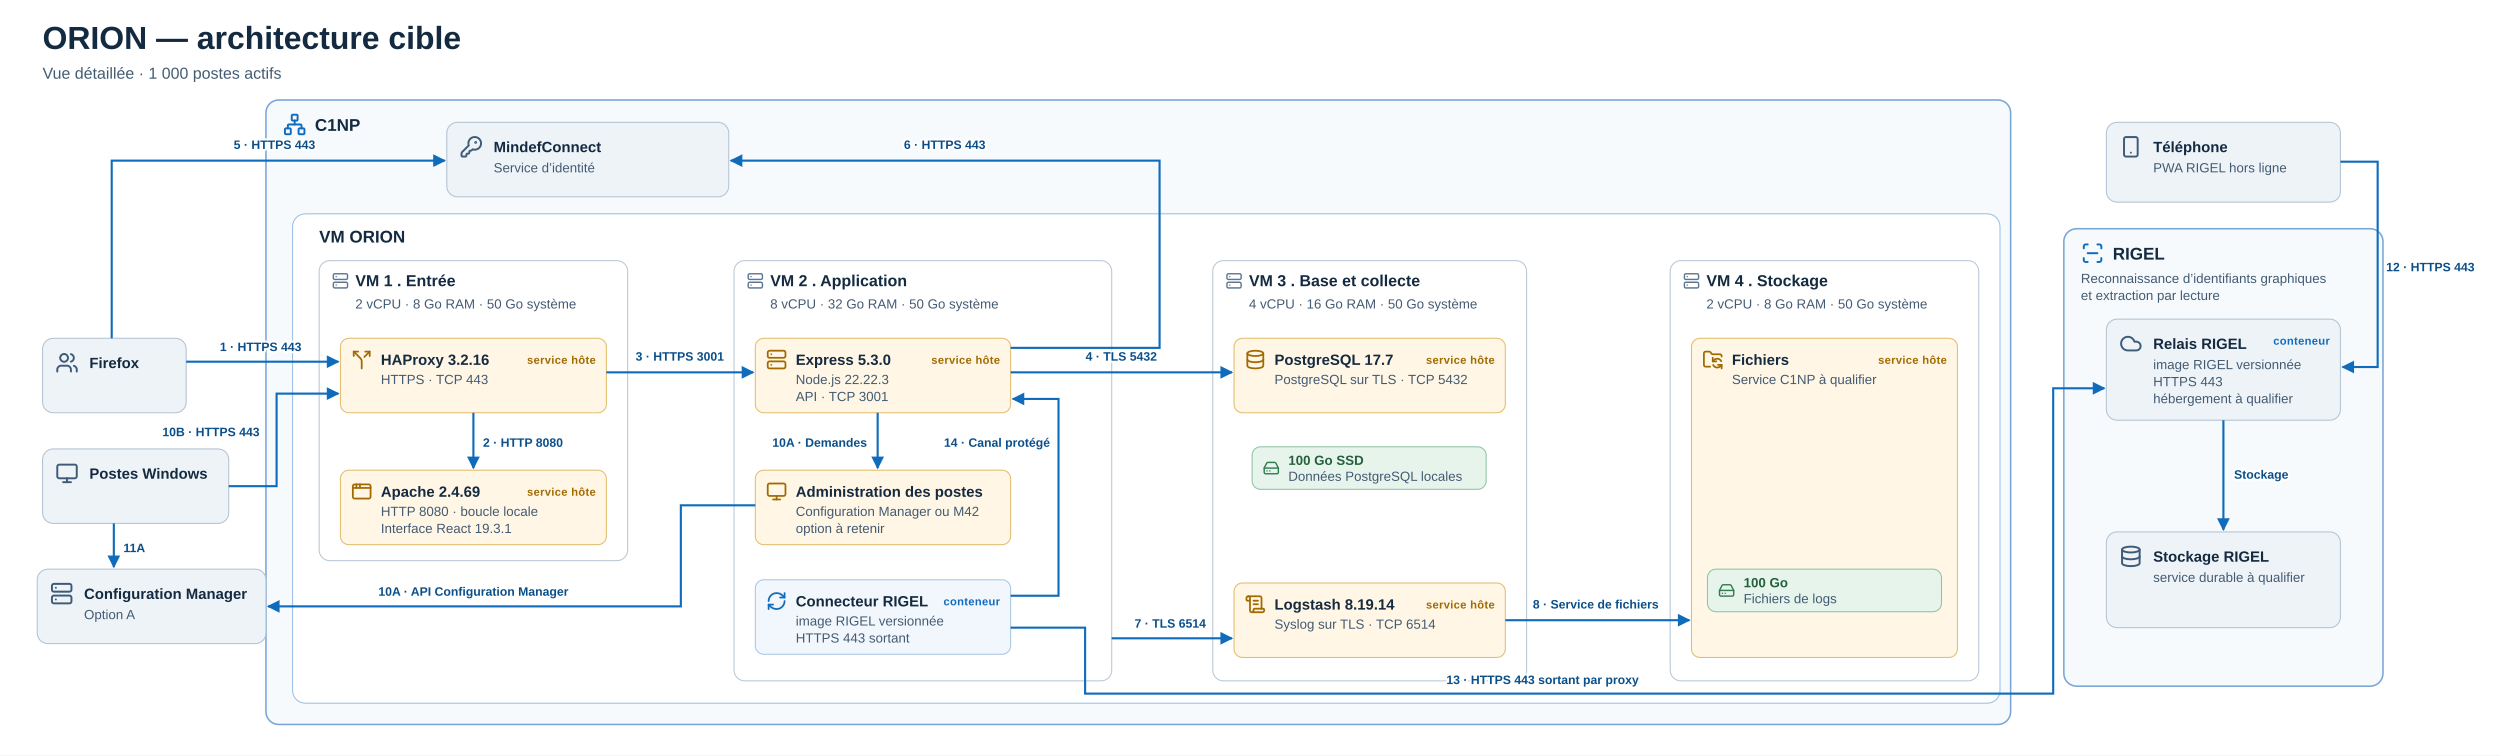
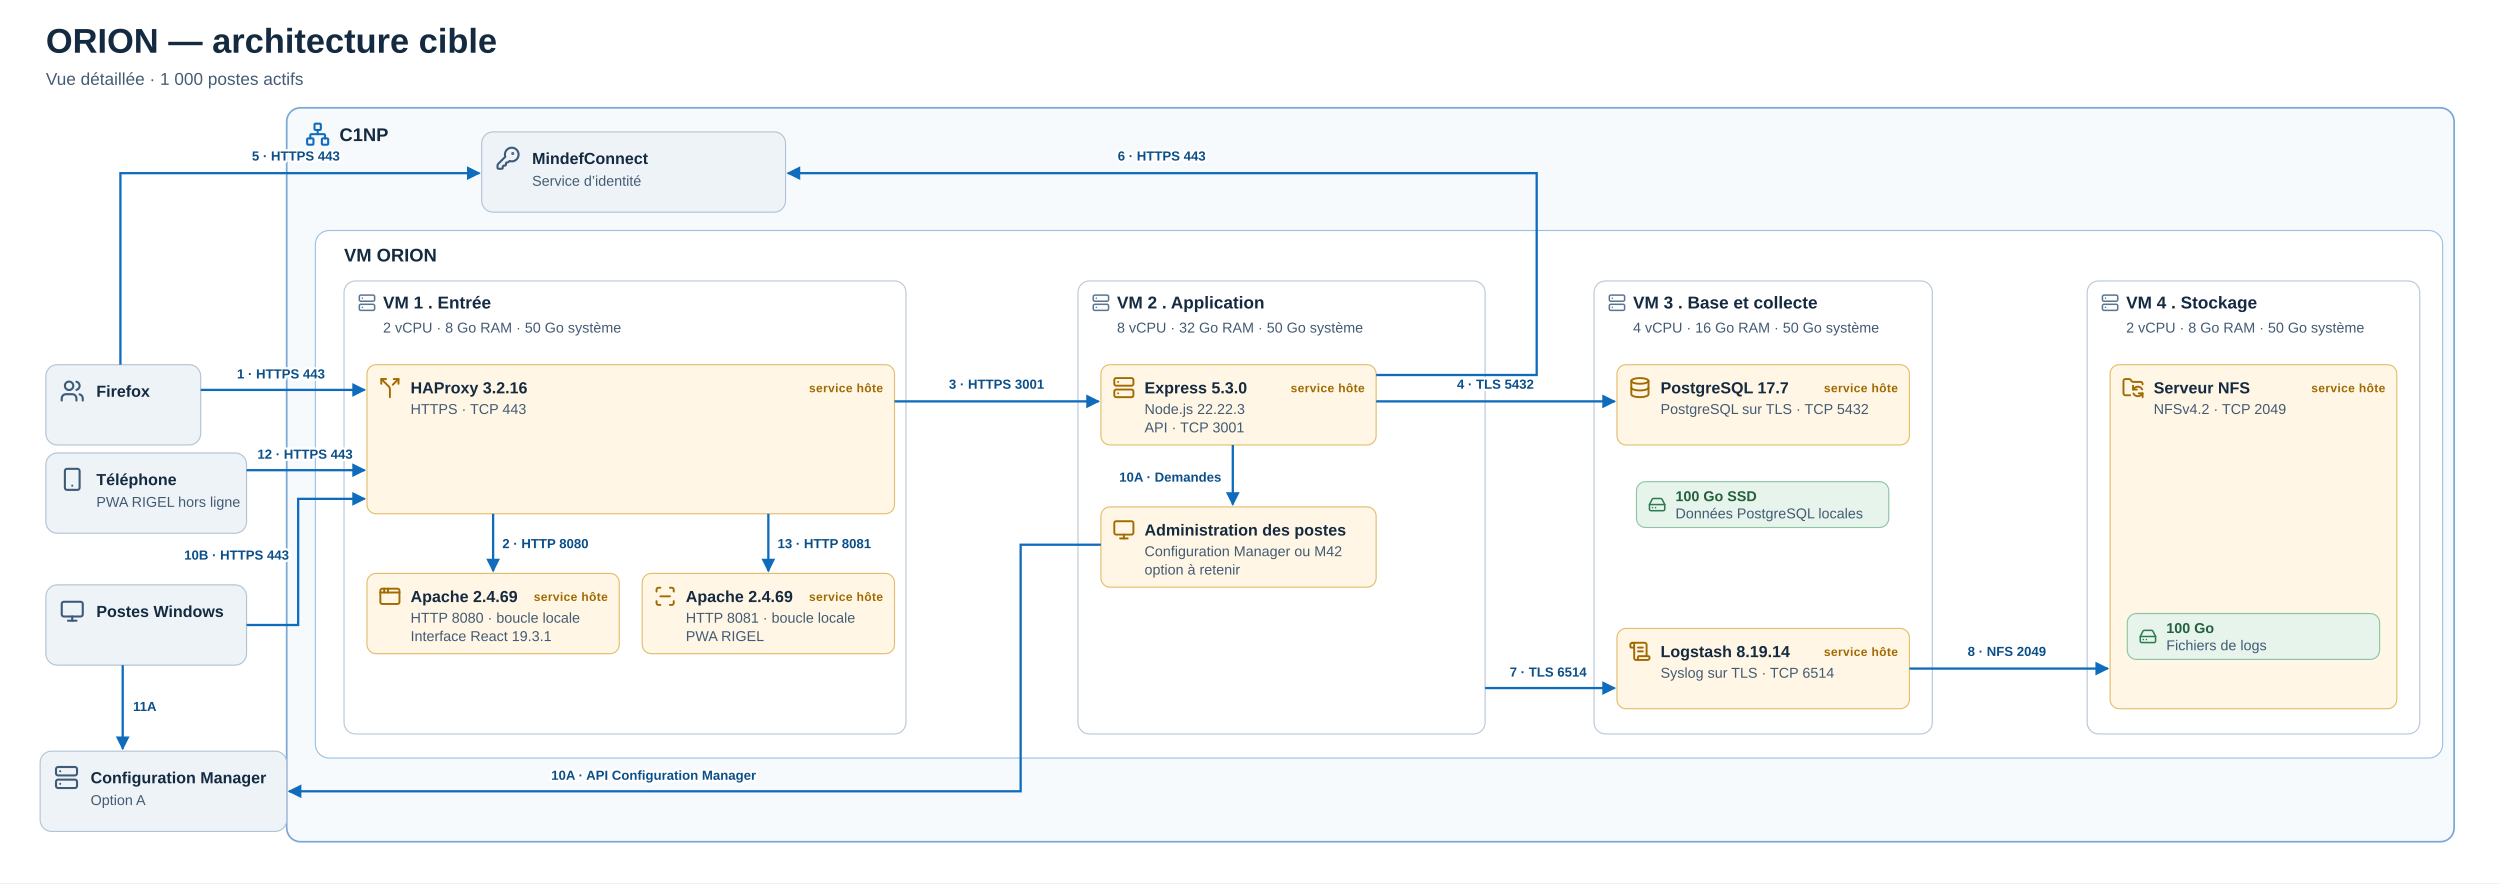
- <svg xmlns="http://www.w3.org/2000/svg" width="2350" height="710" viewBox="0 0 2350 710" role="img" aria-labelledby="title desc">
+ <svg xmlns="http://www.w3.org/2000/svg" width="2180" height="770" viewBox="0 0 2180 770" role="img" aria-labelledby="title desc">
  <defs>
    <marker id="arrow" viewBox="0 0 10 10" refX="9" refY="5" markerWidth="6" markerHeight="6" orient="auto">
      <path d="M0 0 L10 5 L0 10 Z" fill="#0f6cbd" />
    </marker>
    <marker id="arrow-start" viewBox="0 0 10 10" refX="1" refY="5" markerWidth="6" markerHeight="6" orient="auto">
      <path d="M10 0 L0 5 L10 10 Z" fill="#0f6cbd" />
    </marker>
    <symbol id="i-network" viewBox="0 0 24 24" fill="none" stroke="currentColor" stroke-width="2" stroke-linecap="round" stroke-linejoin="round">
      <rect x="16" y="16" width="6" height="6" rx="1" />
      <rect x="2" y="16" width="6" height="6" rx="1" />
      <rect x="9" y="2" width="6" height="6" rx="1" />
      <path d="M5 16v-3a1 1 0 0 1 1-1h12a1 1 0 0 1 1 1v3" />
      <path d="M12 12V8" />
    </symbol>
    <symbol id="i-server" viewBox="0 0 24 24" fill="none" stroke="currentColor" stroke-width="2" stroke-linecap="round" stroke-linejoin="round">
      <rect width="20" height="8" x="2" y="2" rx="2" ry="2" />
      <rect width="20" height="8" x="2" y="14" rx="2" ry="2" />
      <line x1="6" x2="6.01" y1="6" y2="6" />
      <line x1="6" x2="6.01" y1="18" y2="18" />
    </symbol>
    <symbol id="i-users" viewBox="0 0 24 24" fill="none" stroke="currentColor" stroke-width="2" stroke-linecap="round" stroke-linejoin="round">
      <path d="M16 21v-2a4 4 0 0 0-4-4H6a4 4 0 0 0-4 4v2" />
      <circle cx="9" cy="7" r="4" />
      <path d="M22 21v-2a4 4 0 0 0-3-3.87" />
      <path d="M16 3.13a4 4 0 0 1 0 7.75" />
    </symbol>
+     <symbol id="i-smartphone" viewBox="0 0 24 24" fill="none" stroke="currentColor" stroke-width="2" stroke-linecap="round" stroke-linejoin="round">
+       <rect width="14" height="20" x="5" y="2" rx="2" ry="2" />
+       <path d="M12 18h.01" />
+     </symbol>
    <symbol id="i-monitor" viewBox="0 0 24 24" fill="none" stroke="currentColor" stroke-width="2" stroke-linecap="round" stroke-linejoin="round">
      <rect width="20" height="14" x="2" y="3" rx="2" />
      <line x1="8" x2="16" y1="21" y2="21" />
      <line x1="12" x2="12" y1="17" y2="21" />
    </symbol>
    <symbol id="i-key-round" viewBox="0 0 24 24" fill="none" stroke="currentColor" stroke-width="2" stroke-linecap="round" stroke-linejoin="round">
      <path d="M2.586 17.414A2 2 0 0 0 2 18.828V21a1 1 0 0 0 1 1h3a1 1 0 0 0 1-1v-1a1 1 0 0 1 1-1h1a1 1 0 0 0 1-1v-1a1 1 0 0 1 1-1h.172a2 2 0 0 0 1.414-.586l.814-.814a6.5 6.5 0 1 0-4-4z" />
      <circle cx="16.5" cy="7.5" r=".5" fill="currentColor" />
    </symbol>
    <symbol id="i-split" viewBox="0 0 24 24" fill="none" stroke="currentColor" stroke-width="2" stroke-linecap="round" stroke-linejoin="round">
      <path d="M16 3h5v5" />
      <path d="M8 3H3v5" />
      <path d="M12 22v-8.3a4 4 0 0 0-1.172-2.872L3 3" />
      <path d="m15 9 6-6" />
    </symbol>
    <symbol id="i-app-window" viewBox="0 0 24 24" fill="none" stroke="currentColor" stroke-width="2" stroke-linecap="round" stroke-linejoin="round">
      <rect x="2" y="4" width="20" height="16" rx="2" />
      <path d="M10 4v4" />
      <path d="M2 8h20" />
      <path d="M6 4v4" />
    </symbol>
-     <symbol id="i-refresh-cw" viewBox="0 0 24 24" fill="none" stroke="currentColor" stroke-width="2" stroke-linecap="round" stroke-linejoin="round">
-       <path d="M3 12a9 9 0 0 1 9-9 9.75 9.75 0 0 1 6.74 2.74L21 8" />
-       <path d="M21 3v5h-5" />
-       <path d="M21 12a9 9 0 0 1-9 9 9.75 9.75 0 0 1-6.74-2.74L3 16" />
-       <path d="M8 16H3v5" />
+     <symbol id="i-scan-line" viewBox="0 0 24 24" fill="none" stroke="currentColor" stroke-width="2" stroke-linecap="round" stroke-linejoin="round">
+       <path d="M3 7V5a2 2 0 0 1 2-2h2" />
+       <path d="M17 3h2a2 2 0 0 1 2 2v2" />
+       <path d="M21 17v2a2 2 0 0 1-2 2h-2" />
+       <path d="M7 21H5a2 2 0 0 1-2-2v-2" />
+       <path d="M7 12h10" />
    </symbol>
    <symbol id="i-scroll-text" viewBox="0 0 24 24" fill="none" stroke="currentColor" stroke-width="2" stroke-linecap="round" stroke-linejoin="round">
      <path d="M15 12h-5" />
      <path d="M15 8h-5" />
      <path d="M19 17V5a2 2 0 0 0-2-2H4" />
      <path d="M8 21h12a2 2 0 0 0 2-2v-1a1 1 0 0 0-1-1H11a1 1 0 0 0-1 1v1a2 2 0 1 1-4 0V5a2 2 0 1 0-4 0v2a1 1 0 0 0 1 1h3" />
    </symbol>
    <symbol id="i-database" viewBox="0 0 24 24" fill="none" stroke="currentColor" stroke-width="2" stroke-linecap="round" stroke-linejoin="round">
      <ellipse cx="12" cy="5" rx="9" ry="3" />
      <path d="M3 5V19A9 3 0 0 0 21 19V5" />
      <path d="M3 12A9 3 0 0 0 21 12" />
    </symbol>
    <symbol id="i-hard-drive" viewBox="0 0 24 24" fill="none" stroke="currentColor" stroke-width="2" stroke-linecap="round" stroke-linejoin="round">
      <line x1="22" x2="2" y1="12" y2="12" />
      <path d="M5.45 5.11 2 12v6a2 2 0 0 0 2 2h16a2 2 0 0 0 2-2v-6l-3.45-6.89A2 2 0 0 0 16.76 4H7.24a2 2 0 0 0-1.79 1.11z" />
      <line x1="6" x2="6.01" y1="16" y2="16" />
      <line x1="10" x2="10.01" y1="16" y2="16" />
    </symbol>
    <symbol id="i-folder-sync" viewBox="0 0 24 24" fill="none" stroke="currentColor" stroke-width="2" stroke-linecap="round" stroke-linejoin="round">
      <path d="M9 20H4a2 2 0 0 1-2-2V5a2 2 0 0 1 2-2h3.9a2 2 0 0 1 1.69.9l.81 1.2a2 2 0 0 0 1.67.9H20a2 2 0 0 1 2 2v.5" />
      <path d="M12 10v4h4" />
      <path d="m12 14 1.535-1.605a5 5 0 0 1 8 1.5" />
      <path d="M22 22v-4h-4" />
      <path d="m22 18-1.535 1.605a5 5 0 0 1-8-1.5" />
-     </symbol>
-     <symbol id="i-smartphone" viewBox="0 0 24 24" fill="none" stroke="currentColor" stroke-width="2" stroke-linecap="round" stroke-linejoin="round">
-       <rect width="14" height="20" x="5" y="2" rx="2" ry="2" />
-       <path d="M12 18h.01" />
-     </symbol>
-     <symbol id="i-scan-line" viewBox="0 0 24 24" fill="none" stroke="currentColor" stroke-width="2" stroke-linecap="round" stroke-linejoin="round">
-       <path d="M3 7V5a2 2 0 0 1 2-2h2" />
-       <path d="M17 3h2a2 2 0 0 1 2 2v2" />
-       <path d="M21 17v2a2 2 0 0 1-2 2h-2" />
-       <path d="M7 21H5a2 2 0 0 1-2-2v-2" />
-       <path d="M7 12h10" />
-     </symbol>
-     <symbol id="i-cloud" viewBox="0 0 24 24" fill="none" stroke="currentColor" stroke-width="2" stroke-linecap="round" stroke-linejoin="round">
-       <path d="M17.5 19H9a7 7 0 1 1 6.71-9h1.79a4.5 4.5 0 1 1 0 9Z" />
    </symbol>
  </defs>
  <style>
text{font-family:'Segoe UI',Arial,Helvetica,sans-serif;fill:#142a40}
.title{font-size:30px;font-weight:bold}
.body{font-size:15px;fill:#425a72}
.frame,.zname{font-size:16px;font-weight:bold}
.vm{font-size:15px;font-weight:bold}
.service{font-size:14px;font-weight:bold}
.cname{font-size:15px;font-weight:bold}
.crole{font-size:12.5px;fill:#425a72}
.cvm{font-size:12px;font-weight:bold;fill:#0f6cbd}
.caption{font-size:12.5px;fill:#425a72}
.vol{font-size:12.5px;font-weight:bold;fill:#24603d}
.tag{font-size:10.5px;font-weight:bold;fill:#0f6cbd;letter-spacing:.3px}
.tag.host{fill:#a06a00}
.badge{font-size:10.5px;font-weight:bold;fill:#254e78;letter-spacing:.5px}
.step{font-size:13px;font-weight:bold;fill:#fff}
.route{font-size:11.5px;font-weight:bold;fill:#0b4f8a;paint-order:stroke;stroke:#fff;stroke-width:4;stroke-linejoin:round}
.flow{fill:none;stroke:#0f6cbd;stroke-width:2}
.auto{stroke-dasharray:6 4}
</style>
-   <rect width="2350" height="710" fill="#fff" />
+   <rect width="2180" height="770" fill="#fff" />
  <text x="40" y="46" class="title" text-anchor="start">ORION — architecture cible</text>
  <text x="40" y="74" class="body" text-anchor="start">Vue détaillée · 1 000 postes actifs</text>
-   <rect x="250" y="94" width="1640" height="587" rx="12" fill="#f7fafd" stroke="#7aa7d6" stroke-width="1.5" />
+   <rect x="250" y="94" width="1890" height="640" rx="12" fill="#f7fafd" stroke="#7aa7d6" stroke-width="1.5" />
  <use href="#i-network" x="266" y="106" width="22" height="22" style="color:#0f6cbd" />
  <text x="296" y="123" class="frame" text-anchor="start">C1NP</text>
-   <rect x="275" y="201" width="1605" height="460" rx="12" fill="#fff" stroke="#9cc0e4" />
+   <rect x="275" y="201" width="1855" height="460" rx="12" fill="#fff" stroke="#9cc0e4" />
  <text x="300" y="228" class="frame" text-anchor="start">VM ORION</text>
-   <rect x="300" y="245" width="290" height="282" rx="10" fill="#ffffff" stroke="#b9c7d6" />
+   <rect x="300" y="245" width="490" height="395" rx="10" fill="#ffffff" stroke="#b9c7d6" />
  <use href="#i-server" x="312" y="256" width="16" height="16" style="color:#5b7690" />
  <text x="334" y="269" class="vm" text-anchor="start">VM 1 . Entrée</text>
  <text x="334" y="290" class="caption" text-anchor="start">2 vCPU · 8 Go RAM · 50 Go système</text>
-   <rect x="690" y="245" width="355" height="395" rx="10" fill="#ffffff" stroke="#b9c7d6" />
-   <use href="#i-server" x="702" y="256" width="16" height="16" style="color:#5b7690" />
-   <text x="724" y="269" class="vm" text-anchor="start">VM 2 . Application</text>
-   <text x="724" y="290" class="caption" text-anchor="start">8 vCPU · 32 Go RAM · 50 Go système</text>
-   <rect x="1140" y="245" width="295" height="395" rx="10" fill="#ffffff" stroke="#b9c7d6" />
-   <use href="#i-server" x="1152" y="256" width="16" height="16" style="color:#5b7690" />
-   <text x="1174" y="269" class="vm" text-anchor="start">VM 3 . Base et collecte</text>
-   <text x="1174" y="290" class="caption" text-anchor="start">4 vCPU · 16 Go RAM · 50 Go système</text>
-   <rect x="1570" y="245" width="290" height="395" rx="10" fill="#ffffff" stroke="#b9c7d6" />
-   <use href="#i-server" x="1582" y="256" width="16" height="16" style="color:#5b7690" />
-   <text x="1604" y="269" class="vm" text-anchor="start">VM 4 . Stockage</text>
-   <text x="1604" y="290" class="caption" text-anchor="start">2 vCPU · 8 Go RAM · 50 Go système</text>
+   <rect x="940" y="245" width="355" height="395" rx="10" fill="#ffffff" stroke="#b9c7d6" />
+   <use href="#i-server" x="952" y="256" width="16" height="16" style="color:#5b7690" />
+   <text x="974" y="269" class="vm" text-anchor="start">VM 2 . Application</text>
+   <text x="974" y="290" class="caption" text-anchor="start">8 vCPU · 32 Go RAM · 50 Go système</text>
+   <rect x="1390" y="245" width="295" height="395" rx="10" fill="#ffffff" stroke="#b9c7d6" />
+   <use href="#i-server" x="1402" y="256" width="16" height="16" style="color:#5b7690" />
+   <text x="1424" y="269" class="vm" text-anchor="start">VM 3 . Base et collecte</text>
+   <text x="1424" y="290" class="caption" text-anchor="start">4 vCPU · 16 Go RAM · 50 Go système</text>
+   <rect x="1820" y="245" width="290" height="395" rx="10" fill="#ffffff" stroke="#b9c7d6" />
+   <use href="#i-server" x="1832" y="256" width="16" height="16" style="color:#5b7690" />
+   <text x="1854" y="269" class="vm" text-anchor="start">VM 4 . Stockage</text>
+   <text x="1854" y="290" class="caption" text-anchor="start">2 vCPU · 8 Go RAM · 50 Go système</text>
  <rect x="40" y="318" width="135" height="70" rx="10" fill="#eef3f8" stroke="#b3c3d3" />
  <use href="#i-users" x="52" y="330" width="22" height="22" style="color:#3d5a78" />
  <text x="84" y="346" class="service" text-anchor="start">Firefox</text>
-   <rect x="40" y="422" width="175" height="70" rx="10" fill="#eef3f8" stroke="#b3c3d3" />
-   <use href="#i-monitor" x="52" y="434" width="22" height="22" style="color:#3d5a78" />
-   <text x="84" y="450" class="service" text-anchor="start">Postes Windows</text>
-   <rect x="35" y="535" width="215" height="70" rx="10" fill="#eef3f8" stroke="#b3c3d3" />
-   <use href="#i-server" x="47" y="547" width="22" height="22" style="color:#3d5a78" />
-   <text x="79" y="563" class="service" text-anchor="start">Configuration Manager</text>
-   <text x="79" y="582" class="caption" text-anchor="start">Option A</text>
+   <rect x="40" y="395" width="175" height="70" rx="10" fill="#eef3f8" stroke="#b3c3d3" />
+   <use href="#i-smartphone" x="52" y="407" width="22" height="22" style="color:#3d5a78" />
+   <text x="84" y="423" class="service" text-anchor="start">Téléphone</text>
+   <text x="84" y="442" class="caption" text-anchor="start">PWA RIGEL hors ligne</text>
+   <rect x="40" y="510" width="175" height="70" rx="10" fill="#eef3f8" stroke="#b3c3d3" />
+   <use href="#i-monitor" x="52" y="522" width="22" height="22" style="color:#3d5a78" />
+   <text x="84" y="538" class="service" text-anchor="start">Postes Windows</text>
+   <rect x="35" y="655" width="215" height="70" rx="10" fill="#eef3f8" stroke="#b3c3d3" />
+   <use href="#i-server" x="47" y="667" width="22" height="22" style="color:#3d5a78" />
+   <text x="79" y="683" class="service" text-anchor="start">Configuration Manager</text>
+   <text x="79" y="702" class="caption" text-anchor="start">Option A</text>
  <rect x="420" y="115" width="265" height="70" rx="10" fill="#eef3f8" stroke="#b3c3d3" />
  <use href="#i-key-round" x="432" y="127" width="22" height="22" style="color:#3d5a78" />
  <text x="464" y="143" class="service" text-anchor="start">MindefConnect</text>
  <text x="464" y="162" class="caption" text-anchor="start">Service d’identité</text>
-   <rect x="320" y="318" width="250" height="70" rx="8" fill="#fff6e5" stroke="#e3bd6d" />
+   <rect x="320" y="318" width="460" height="130" rx="8" fill="#fff6e5" stroke="#e3bd6d" />
  <use href="#i-split" x="330" y="328" width="20" height="20" style="color:#a06a00" />
  <text x="358" y="343" class="service" text-anchor="start">HAProxy 3.2.16</text>
-   <text x="560" y="342" class="tag host" text-anchor="end">service hôte</text>
+   <text x="770" y="342" class="tag host" text-anchor="end">service hôte</text>
  <text x="358" y="361" class="caption" text-anchor="start">HTTPS · TCP 443</text>
-   <rect x="320" y="442" width="250" height="70" rx="8" fill="#fff6e5" stroke="#e3bd6d" />
-   <use href="#i-app-window" x="330" y="452" width="20" height="20" style="color:#a06a00" />
-   <text x="358" y="467" class="service" text-anchor="start">Apache 2.4.69</text>
-   <text x="560" y="466" class="tag host" text-anchor="end">service hôte</text>
-   <text x="358" y="485" class="caption" text-anchor="start">HTTP 8080 · boucle locale</text>
-   <text x="358" y="501" class="caption" text-anchor="start">Interface React 19.3.1</text>
-   <rect x="710" y="318" width="240" height="70" rx="8" fill="#fff6e5" stroke="#e3bd6d" />
-   <use href="#i-server" x="720" y="328" width="20" height="20" style="color:#a06a00" />
-   <text x="748" y="343" class="service" text-anchor="start">Express 5.3.0</text>
-   <text x="940" y="342" class="tag host" text-anchor="end">service hôte</text>
-   <text x="748" y="361" class="caption" text-anchor="start">Node.js 22.22.3</text>
-   <text x="748" y="377" class="caption" text-anchor="start">API · TCP 3001</text>
-   <rect x="710" y="442" width="240" height="70" rx="8" fill="#fff6e5" stroke="#e3bd6d" />
-   <use href="#i-monitor" x="720" y="452" width="20" height="20" style="color:#a06a00" />
-   <text x="748" y="467" class="service" text-anchor="start">Administration des postes</text>
-   <text x="748" y="485" class="caption" text-anchor="start">Configuration Manager ou M42</text>
-   <text x="748" y="501" class="caption" text-anchor="start">option à retenir</text>
-   <rect x="710" y="545" width="240" height="70" rx="8" fill="#f2f7fd" stroke="#aac6e3" />
-   <use href="#i-refresh-cw" x="720" y="555" width="20" height="20" style="color:#0f6cbd" />
-   <text x="748" y="570" class="service" text-anchor="start">Connecteur RIGEL</text>
-   <text x="940" y="569" class="tag" text-anchor="end">conteneur</text>
-   <text x="748" y="588" class="caption" text-anchor="start">image RIGEL versionnée</text>
-   <text x="748" y="604" class="caption" text-anchor="start">HTTPS 443 sortant</text>
-   <rect x="1160" y="548" width="255" height="70" rx="8" fill="#fff6e5" stroke="#e3bd6d" />
-   <use href="#i-scroll-text" x="1170" y="558" width="20" height="20" style="color:#a06a00" />
-   <text x="1198" y="573" class="service" text-anchor="start">Logstash 8.19.14</text>
-   <text x="1405" y="572" class="tag host" text-anchor="end">service hôte</text>
-   <text x="1198" y="591" class="caption" text-anchor="start">Syslog sur TLS · TCP 6514</text>
-   <rect x="1160" y="318" width="255" height="70" rx="8" fill="#fff6e5" stroke="#e3bd6d" />
-   <use href="#i-database" x="1170" y="328" width="20" height="20" style="color:#a06a00" />
-   <text x="1198" y="343" class="service" text-anchor="start">PostgreSQL 17.7</text>
-   <text x="1405" y="342" class="tag host" text-anchor="end">service hôte</text>
-   <text x="1198" y="361" class="caption" text-anchor="start">PostgreSQL sur TLS · TCP 5432</text>
-   <rect x="1177" y="420" width="220" height="40" rx="8" fill="#e6f4ec" stroke="#8fc4a3" />
-   <use href="#i-hard-drive" x="1187" y="432" width="16" height="16" style="color:#2f7a4f" />
-   <text x="1211" y="437" class="vol" text-anchor="start">100 Go SSD</text>
-   <text x="1211" y="452" class="caption" text-anchor="start">Données PostgreSQL locales</text>
-   <rect x="1590" y="318" width="250" height="300" rx="8" fill="#fff6e5" stroke="#e3bd6d" />
-   <use href="#i-folder-sync" x="1600" y="328" width="20" height="20" style="color:#a06a00" />
-   <text x="1628" y="343" class="service" text-anchor="start">Fichiers</text>
-   <text x="1830" y="342" class="tag host" text-anchor="end">service hôte</text>
-   <text x="1628" y="361" class="caption" text-anchor="start">Service C1NP à qualifier</text>
-   <rect x="1605" y="535" width="220" height="40" rx="8" fill="#e6f4ec" stroke="#8fc4a3" />
-   <use href="#i-hard-drive" x="1615" y="547" width="16" height="16" style="color:#2f7a4f" />
-   <text x="1639" y="552" class="vol" text-anchor="start">100 Go</text>
-   <text x="1639" y="567" class="caption" text-anchor="start">Fichiers de logs</text>
-   <rect x="1980" y="115" width="220" height="75" rx="10" fill="#eef3f8" stroke="#b3c3d3" />
-   <use href="#i-smartphone" x="1992" y="127" width="22" height="22" style="color:#3d5a78" />
-   <text x="2024" y="143" class="service" text-anchor="start">Téléphone</text>
-   <text x="2024" y="162" class="caption" text-anchor="start">PWA RIGEL hors ligne</text>
-   <rect x="1940" y="215" width="300" height="430" rx="12" fill="#f7fafd" stroke="#7aa7d6" stroke-width="1.5" />
-   <use href="#i-scan-line" x="1956" y="227" width="22" height="22" style="color:#0f6cbd" />
-   <text x="1986" y="244" class="frame" text-anchor="start">RIGEL</text>
-   <text x="1956" y="266" class="caption" text-anchor="start">Reconnaissance d’identifiants graphiques</text>
-   <text x="1956" y="282" class="caption" text-anchor="start">et extraction par lecture</text>
-   <rect x="1980" y="300" width="220" height="95" rx="10" fill="#eef3f8" stroke="#b3c3d3" />
-   <use href="#i-cloud" x="1992" y="312" width="22" height="22" style="color:#3d5a78" />
-   <text x="2024" y="328" class="service" text-anchor="start">Relais RIGEL</text>
-   <text x="2190" y="324" class="tag" text-anchor="end">conteneur</text>
-   <text x="2024" y="347" class="caption" text-anchor="start">image RIGEL versionnée</text>
-   <text x="2024" y="363" class="caption" text-anchor="start">HTTPS 443</text>
-   <text x="2024" y="379" class="caption" text-anchor="start">hébergement à qualifier</text>
-   <rect x="1980" y="500" width="220" height="90" rx="10" fill="#eef3f8" stroke="#b3c3d3" />
-   <use href="#i-database" x="1992" y="512" width="22" height="22" style="color:#3d5a78" />
-   <text x="2024" y="528" class="service" text-anchor="start">Stockage RIGEL</text>
-   <text x="2024" y="547" class="caption" text-anchor="start">service durable à qualifier</text>
+   <rect x="320" y="500" width="220" height="70" rx="8" fill="#fff6e5" stroke="#e3bd6d" />
+   <use href="#i-app-window" x="330" y="510" width="20" height="20" style="color:#a06a00" />
+   <text x="358" y="525" class="service" text-anchor="start">Apache 2.4.69</text>
+   <text x="530" y="524" class="tag host" text-anchor="end">service hôte</text>
+   <text x="358" y="543" class="caption" text-anchor="start">HTTP 8080 · boucle locale</text>
+   <text x="358" y="559" class="caption" text-anchor="start">Interface React 19.3.1</text>
+   <rect x="560" y="500" width="220" height="70" rx="8" fill="#fff6e5" stroke="#e3bd6d" />
+   <use href="#i-scan-line" x="570" y="510" width="20" height="20" style="color:#a06a00" />
+   <text x="598" y="525" class="service" text-anchor="start">Apache 2.4.69</text>
+   <text x="770" y="524" class="tag host" text-anchor="end">service hôte</text>
+   <text x="598" y="543" class="caption" text-anchor="start">HTTP 8081 · boucle locale</text>
+   <text x="598" y="559" class="caption" text-anchor="start">PWA RIGEL</text>
+   <rect x="960" y="318" width="240" height="70" rx="8" fill="#fff6e5" stroke="#e3bd6d" />
+   <use href="#i-server" x="970" y="328" width="20" height="20" style="color:#a06a00" />
+   <text x="998" y="343" class="service" text-anchor="start">Express 5.3.0</text>
+   <text x="1190" y="342" class="tag host" text-anchor="end">service hôte</text>
+   <text x="998" y="361" class="caption" text-anchor="start">Node.js 22.22.3</text>
+   <text x="998" y="377" class="caption" text-anchor="start">API · TCP 3001</text>
+   <rect x="960" y="442" width="240" height="70" rx="8" fill="#fff6e5" stroke="#e3bd6d" />
+   <use href="#i-monitor" x="970" y="452" width="20" height="20" style="color:#a06a00" />
+   <text x="998" y="467" class="service" text-anchor="start">Administration des postes</text>
+   <text x="998" y="485" class="caption" text-anchor="start">Configuration Manager ou M42</text>
+   <text x="998" y="501" class="caption" text-anchor="start">option à retenir</text>
+   <rect x="1410" y="548" width="255" height="70" rx="8" fill="#fff6e5" stroke="#e3bd6d" />
+   <use href="#i-scroll-text" x="1420" y="558" width="20" height="20" style="color:#a06a00" />
+   <text x="1448" y="573" class="service" text-anchor="start">Logstash 8.19.14</text>
+   <text x="1655" y="572" class="tag host" text-anchor="end">service hôte</text>
+   <text x="1448" y="591" class="caption" text-anchor="start">Syslog sur TLS · TCP 6514</text>
+   <rect x="1410" y="318" width="255" height="70" rx="8" fill="#fff6e5" stroke="#e3bd6d" />
+   <use href="#i-database" x="1420" y="328" width="20" height="20" style="color:#a06a00" />
+   <text x="1448" y="343" class="service" text-anchor="start">PostgreSQL 17.7</text>
+   <text x="1655" y="342" class="tag host" text-anchor="end">service hôte</text>
+   <text x="1448" y="361" class="caption" text-anchor="start">PostgreSQL sur TLS · TCP 5432</text>
+   <rect x="1427" y="420" width="220" height="40" rx="8" fill="#e6f4ec" stroke="#8fc4a3" />
+   <use href="#i-hard-drive" x="1437" y="432" width="16" height="16" style="color:#2f7a4f" />
+   <text x="1461" y="437" class="vol" text-anchor="start">100 Go SSD</text>
+   <text x="1461" y="452" class="caption" text-anchor="start">Données PostgreSQL locales</text>
+   <rect x="1840" y="318" width="250" height="300" rx="8" fill="#fff6e5" stroke="#e3bd6d" />
+   <use href="#i-folder-sync" x="1850" y="328" width="20" height="20" style="color:#a06a00" />
+   <text x="1878" y="343" class="service" text-anchor="start">Serveur NFS</text>
+   <text x="2080" y="342" class="tag host" text-anchor="end">service hôte</text>
+   <text x="1878" y="361" class="caption" text-anchor="start">NFSv4.2 · TCP 2049</text>
+   <rect x="1855" y="535" width="220" height="40" rx="8" fill="#e6f4ec" stroke="#8fc4a3" />
+   <use href="#i-hard-drive" x="1865" y="547" width="16" height="16" style="color:#2f7a4f" />
+   <text x="1889" y="552" class="vol" text-anchor="start">100 Go</text>
+   <text x="1889" y="567" class="caption" text-anchor="start">Fichiers de logs</text>
  <path d="M175 340 L318 340" class="flow" marker-end="url(#arrow)" />
  <text x="245" y="330" class="route" text-anchor="middle">1 · HTTPS 443</text>
-   <path d="M445 388 L445 440" class="flow" marker-end="url(#arrow)" />
-   <text x="454" y="420" class="route" text-anchor="start">2 · HTTP 8080</text>
-   <path d="M570 350 L708 350" class="flow" marker-end="url(#arrow)" />
-   <text x="639" y="339" class="route" text-anchor="middle">3 · HTTPS 3001</text>
-   <path d="M950 350 L1158 350" class="flow" marker-end="url(#arrow)" />
-   <text x="1054" y="339" class="route" text-anchor="middle">4 · TLS 5432</text>
+   <path d="M215 410 L318 410" class="flow" marker-end="url(#arrow)" />
+   <text x="266" y="400" class="route" text-anchor="middle">12 · HTTPS 443</text>
+   <path d="M430 448 L430 498" class="flow" marker-end="url(#arrow)" />
+   <text x="438" y="478" class="route" text-anchor="start">2 · HTTP 8080</text>
+   <path d="M670 448 L670 498" class="flow" marker-end="url(#arrow)" />
+   <text x="678" y="478" class="route" text-anchor="start">13 · HTTP 8081</text>
+   <path d="M780 350 L958 350" class="flow" marker-end="url(#arrow)" />
+   <text x="869" y="339" class="route" text-anchor="middle">3 · HTTPS 3001</text>
+   <path d="M1200 350 L1408 350" class="flow" marker-end="url(#arrow)" />
+   <text x="1304" y="339" class="route" text-anchor="middle">4 · TLS 5432</text>
  <path d="M105 318 L105 151 L418 151" class="flow" marker-end="url(#arrow)" />
  <text x="258" y="140" class="route" text-anchor="middle">5 · HTTPS 443</text>
-   <path d="M950 327 L1090 327 L1090 151 L687 151" class="flow" marker-end="url(#arrow)" />
-   <text x="888" y="140" class="route" text-anchor="middle">6 · HTTPS 443</text>
-   <path d="M1045 600 L1158 600" class="flow" marker-end="url(#arrow)" />
-   <text x="1100" y="590" class="route" text-anchor="middle">7 · TLS 6514</text>
-   <path d="M1415 583 L1588 583" class="flow" marker-end="url(#arrow)" />
-   <text x="1500" y="572" class="route" text-anchor="middle">8 · Service de fichiers</text>
-   <path d="M825 388 L825 440" class="flow" marker-end="url(#arrow)" />
-   <text x="815" y="420" class="route" text-anchor="end">10A · Demandes</text>
-   <path d="M107 492 L107 533" class="flow" marker-end="url(#arrow)" />
-   <text x="116" y="519" class="route" text-anchor="start">11A</text>
-   <path d="M710 475 L640 475 L640 570 L252 570" class="flow" marker-end="url(#arrow)" />
-   <text x="445" y="560" class="route" text-anchor="middle">10A · API Configuration Manager</text>
-   <path d="M215 457 L260 457 L260 370 L318 370" class="flow" marker-end="url(#arrow)" />
-   <text x="244" y="410" class="route" text-anchor="end">10B · HTTPS 443</text>
-   <path d="M2200 152 L2235 152 L2235 345 L2202 345" class="flow" marker-end="url(#arrow)" />
-   <text x="2243" y="255" class="route" text-anchor="start">12 · HTTPS 443</text>
-   <path d="M2090 395 L2090 498" class="flow" marker-end="url(#arrow)" />
-   <text x="2100" y="450" class="route" text-anchor="start">Stockage</text>
-   <path d="M950 590 L1020 590 L1020 652 L1930 652 L1930 365 L1978 365" class="flow" marker-end="url(#arrow)" />
-   <text x="1450" y="643" class="route" text-anchor="middle">13 · HTTPS 443 sortant par proxy</text>
-   <path d="M950 560 L995 560 L995 375 L952 375" class="flow" marker-end="url(#arrow)" />
-   <text x="987" y="420" class="route" text-anchor="end">14 · Canal protégé</text>
+   <path d="M1200 327 L1340 327 L1340 151 L687 151" class="flow" marker-end="url(#arrow)" />
+   <text x="1013" y="140" class="route" text-anchor="middle">6 · HTTPS 443</text>
+   <path d="M1295 600 L1408 600" class="flow" marker-end="url(#arrow)" />
+   <text x="1350" y="590" class="route" text-anchor="middle">7 · TLS 6514</text>
+   <path d="M1665 583 L1838 583" class="flow" marker-end="url(#arrow)" />
+   <text x="1750" y="572" class="route" text-anchor="middle">8 · NFS 2049</text>
+   <path d="M1075 388 L1075 440" class="flow" marker-end="url(#arrow)" />
+   <text x="1065" y="420" class="route" text-anchor="end">10A · Demandes</text>
+   <path d="M107 580 L107 653" class="flow" marker-end="url(#arrow)" />
+   <text x="116" y="620" class="route" text-anchor="start">11A</text>
+   <path d="M960 475 L890 475 L890 690 L252 690" class="flow" marker-end="url(#arrow)" />
+   <text x="570" y="680" class="route" text-anchor="middle">10A · API Configuration Manager</text>
+   <path d="M215 545 L260 545 L260 435 L318 435" class="flow" marker-end="url(#arrow)" />
+   <text x="252" y="488" class="route" text-anchor="end">10B · HTTPS 443</text>
</svg>
